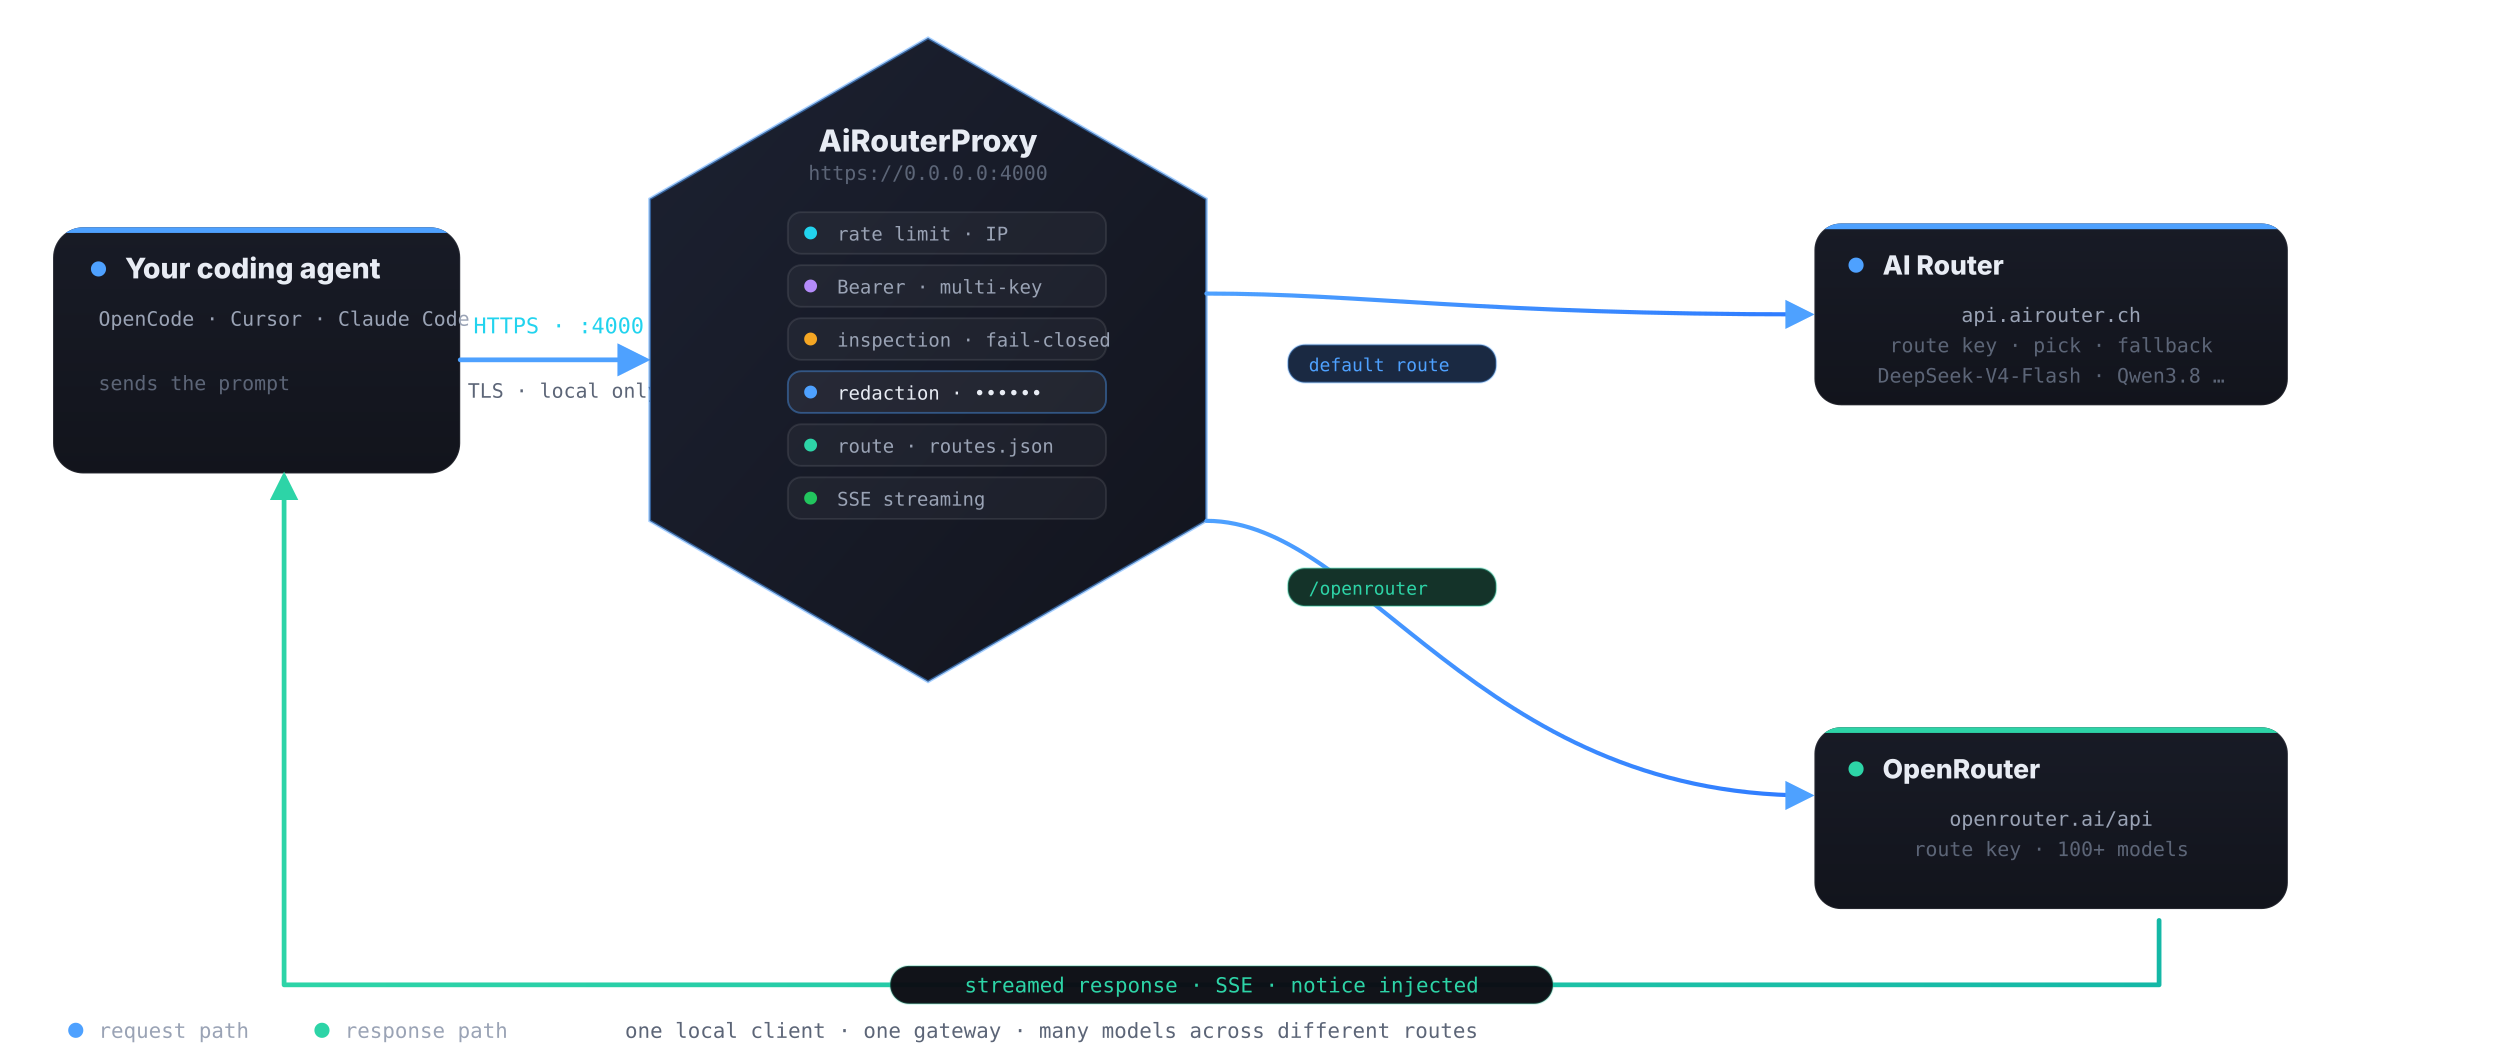
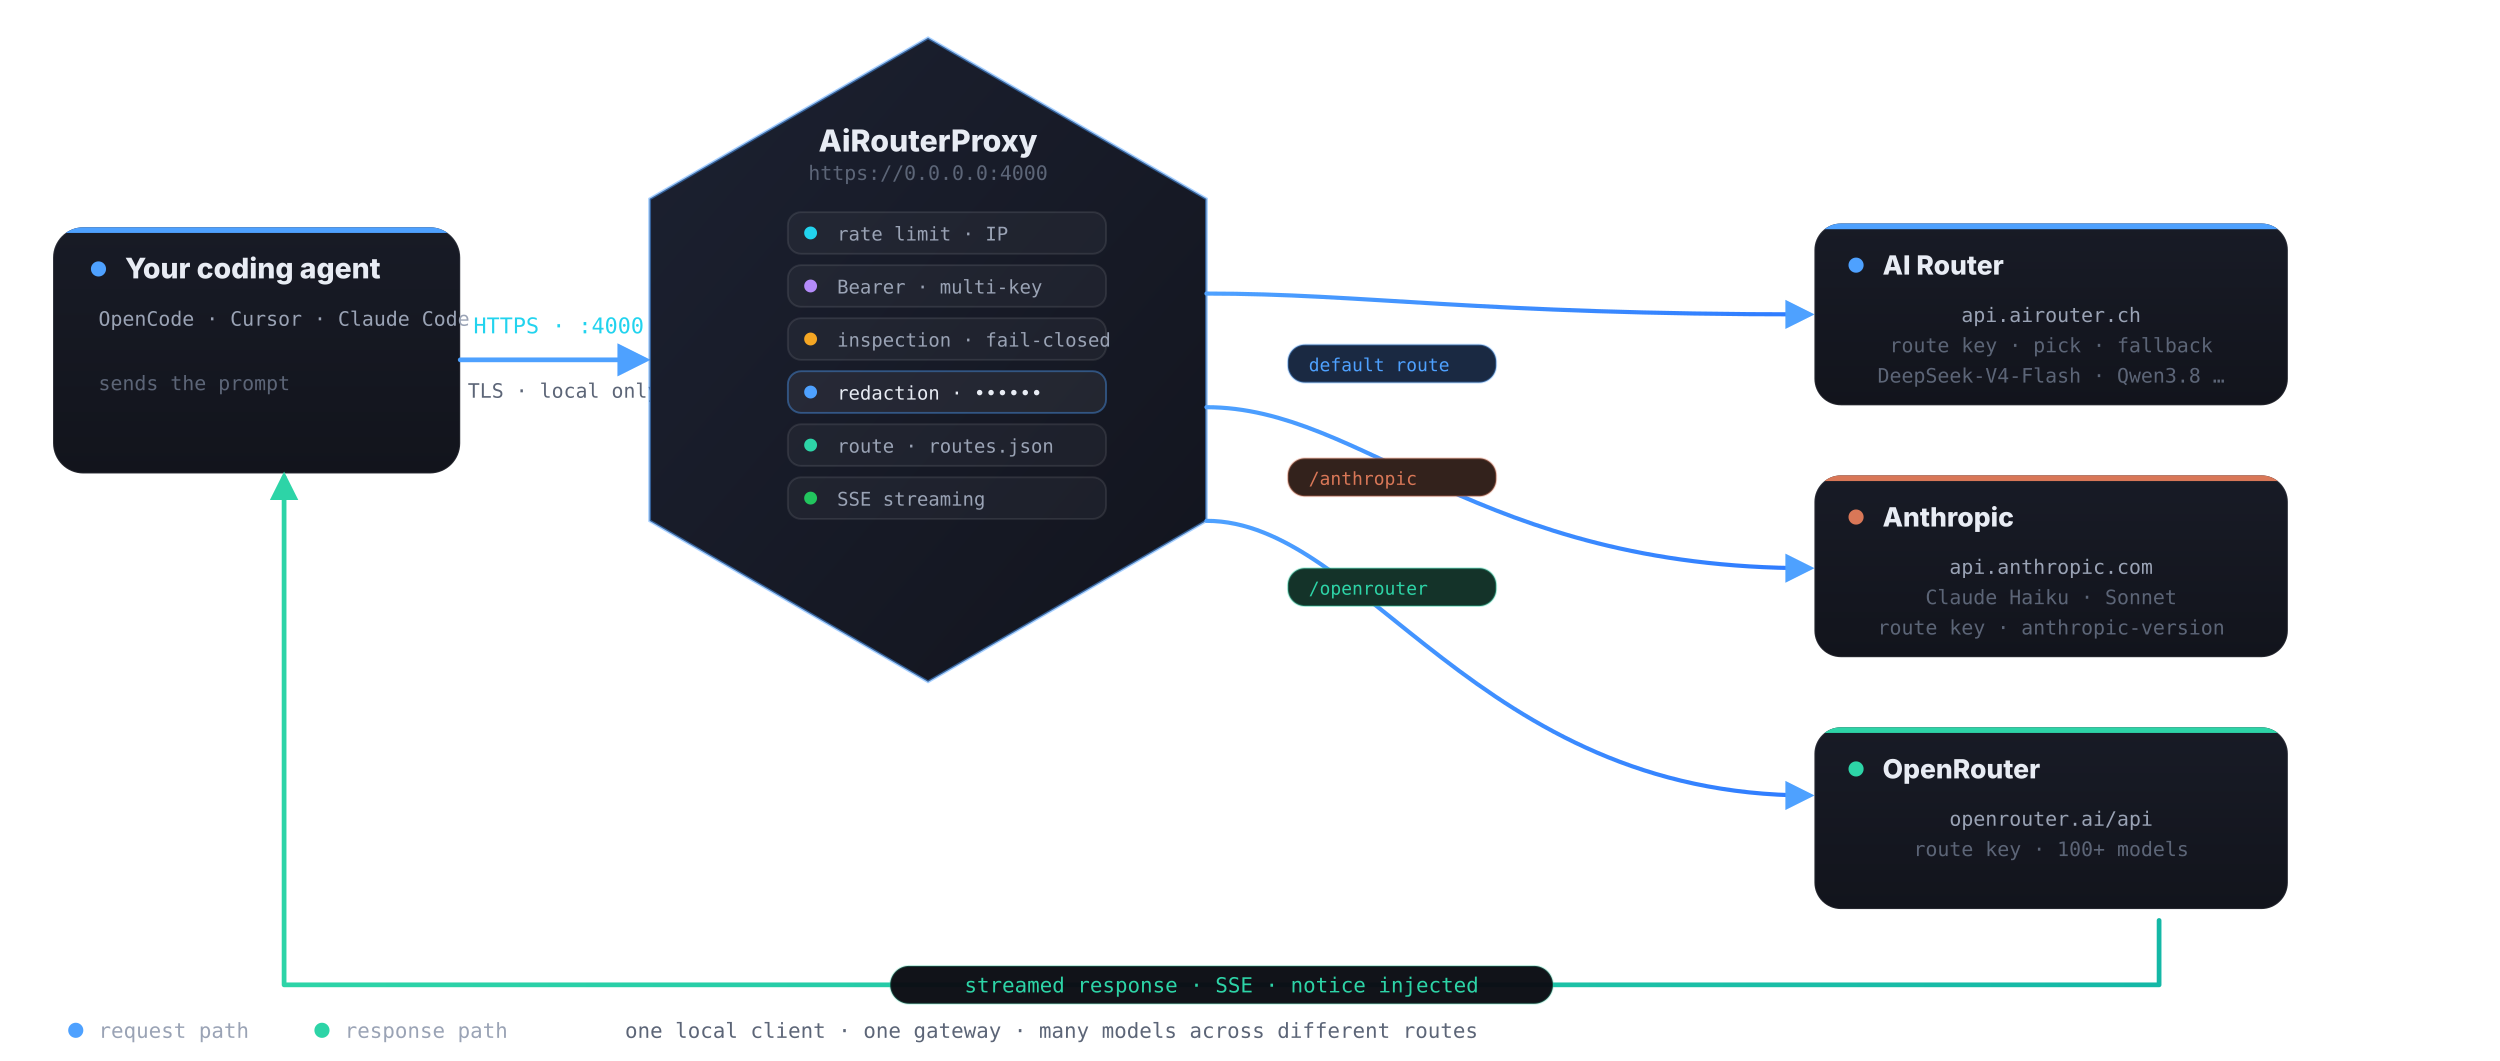
- <svg xmlns="http://www.w3.org/2000/svg" viewBox="0 0 1320 560" preserveAspectRatio="xMidYMid meet" role="img" aria-label="Local workflow: one coding agent through AiRouterProxy into multiple routes (AI Router and OpenRouter)">
+ <svg xmlns="http://www.w3.org/2000/svg" viewBox="0 0 1320 560" preserveAspectRatio="xMidYMid meet" role="img" aria-label="Local workflow: one coding agent through AiRouterProxy into multiple routes (AI Router, OpenRouter and Anthropic)">
  <defs>
    <linearGradient id="gCard" x1="0" y1="0" x2="0" y2="1">
      <stop offset="0" stop-color="#181b26" />
      <stop offset="1" stop-color="#12141c" />
    </linearGradient>
    <linearGradient id="gReq" x1="0" y1="0" x2="1" y2="0">
      <stop offset="0" stop-color="#4ea1ff" />
      <stop offset="1" stop-color="#2e7bff" />
    </linearGradient>
    <linearGradient id="gRes" x1="0" y1="0" x2="1" y2="0">
      <stop offset="0" stop-color="#2dd4a7" />
      <stop offset="1" stop-color="#14b8a6" />
    </linearGradient>
    <linearGradient id="gProxy" x1="0" y1="0" x2="1" y2="1">
      <stop offset="0" stop-color="#1c2131" />
      <stop offset="1" stop-color="#12141d" />
    </linearGradient>
    <clipPath id="clipAgent">
      <rect x="28" y="120" width="215" height="130" rx="16" />
    </clipPath>
    <clipPath id="clipUpstreamA">
      <rect x="958" y="118" width="250" height="96" rx="14" />
    </clipPath>
    <clipPath id="clipUpstreamB">
      <rect x="958" y="384" width="250" height="96" rx="14" />
+     </clipPath>
+     <clipPath id="clipUpstreamC">
+       <rect x="958" y="251" width="250" height="96" rx="14" />
    </clipPath>
    <marker id="aReq" viewBox="0 0 10 10" refX="8" refY="5" markerWidth="7" markerHeight="7" orient="auto-start-reverse">
      <path d="M0,0 L10,5 L0,10 z" fill="#4ea1ff" />
    </marker>
    <marker id="aRes" viewBox="0 0 10 10" refX="8" refY="5" markerWidth="7" markerHeight="7" orient="auto-start-reverse">
      <path d="M0,0 L10,5 L0,10 z" fill="#2dd4a7" />
    </marker>
    <marker id="aUp" viewBox="0 0 10 10" refX="8" refY="5" markerWidth="6" markerHeight="6" orient="auto">
      <path d="M0,0 L10,5 L0,10 z" fill="#2dd4a7" />
    </marker>
  </defs>
  <g>
    <rect x="28" y="120" width="215" height="130" rx="16" fill="url(#gCard)" stroke="rgba(255,255,255,0.09)" />
    <rect x="28" y="120" width="215" height="3" fill="#4ea1ff" clip-path="url(#clipAgent)" />
    <circle cx="52" cy="142" r="4" fill="#4ea1ff" />
    <text x="66" y="147" font-family="'Inter',system-ui,sans-serif" font-size="15" font-weight="800" fill="#e8ecf4">
    Your coding agent
  </text>
    <text x="52" y="172" font-family="'JetBrains Mono',Consolas,monospace" font-size="10.5" fill="#9aa3b5">
    OpenCode · Cursor · Claude Code
  </text>
    <text x="52" y="206" font-family="'JetBrains Mono',Consolas,monospace" font-size="10.5" fill="#5c6577">
    sends the prompt
  </text>
  </g>
  <g>
    <path d="M243,190 L340,190" stroke="#4ea1ff" stroke-width="2.5" fill="none" marker-end="url(#aReq)" stroke-linecap="round" />
    <text x="250" y="176" font-family="'JetBrains Mono',Consolas,monospace" font-size="11.5" fill="#22d3ee">HTTPS · :4000</text>
    <text x="247" y="210" font-family="'JetBrains Mono',Consolas,monospace" font-size="10.5" fill="#5c6577">TLS · local only</text>
  </g>
  <g>
    <path d="M490,20 L637,105 L637,275 L490,360 L343,275 L343,105 Z" fill="url(#gProxy)" stroke="rgba(78,161,255,0.5)" stroke-width="1.5" />
    <text x="490" y="80" text-anchor="middle" font-family="'Inter',system-ui,sans-serif" font-size="16" font-weight="800" fill="#e8ecf4">AiRouterProxy</text>
    <text x="490" y="95" text-anchor="middle" font-family="'JetBrains Mono',Consolas,monospace" font-size="10.5" fill="#5c6577">https://0.0.0.0:4000</text>
    <g font-family="'JetBrains Mono',Consolas,monospace" font-size="10">
      <rect x="416" y="112" width="168" height="22" rx="7" fill="rgba(255,255,255,0.04)" stroke="rgba(255,255,255,0.09)" />
      <circle cx="428" cy="123" r="3.4" fill="#22d3ee" />
      <text x="442" y="127" fill="#9aa3b5">rate limit · IP</text>
      <rect x="416" y="140" width="168" height="22" rx="7" fill="rgba(255,255,255,0.04)" stroke="rgba(255,255,255,0.09)" />
      <circle cx="428" cy="151" r="3.4" fill="#b48bfa" />
      <text x="442" y="155" fill="#9aa3b5">Bearer · multi-key</text>
      <rect x="416" y="168" width="168" height="22" rx="7" fill="rgba(255,255,255,0.04)" stroke="rgba(255,255,255,0.09)" />
      <circle cx="428" cy="179" r="3.4" fill="#f5a623" />
      <text x="442" y="183" fill="#9aa3b5">inspection · fail-closed</text>
      <rect x="416" y="196" width="168" height="22" rx="7" fill="rgba(255,255,255,0.06)" stroke="rgba(78,161,255,0.4)" />
      <circle cx="428" cy="207" r="3.4" fill="#4ea1ff" />
      <text x="442" y="211" fill="#e8ecf4">redaction · ••••••</text>
      <rect x="416" y="224" width="168" height="22" rx="7" fill="rgba(255,255,255,0.04)" stroke="rgba(255,255,255,0.09)" />
      <circle cx="428" cy="235" r="3.4" fill="#2dd4a7" />
      <text x="442" y="239" fill="#9aa3b5">route · routes.json</text>
      <rect x="416" y="252" width="168" height="22" rx="7" fill="rgba(255,255,255,0.04)" stroke="rgba(255,255,255,0.09)" />
      <circle cx="428" cy="263" r="3.4" fill="#22c55e" />
      <text x="442" y="267" fill="#9aa3b5">SSE streaming</text>
    </g>
  </g>
  <g fill="none">
    <path d="M637,155 C720,155 780,166 955,166" stroke="url(#gReq)" stroke-width="2.2" marker-end="url(#aReq)" stroke-linecap="round" />
+     <path d="M637,215 C720,215 780,300 955,300" stroke="url(#gReq)" stroke-width="2.2" marker-end="url(#aReq)" stroke-linecap="round" />
    <path d="M637,275 C720,275 780,420 955,420" stroke="url(#gReq)" stroke-width="2.2" marker-end="url(#aReq)" stroke-linecap="round" />
  </g>
  <g font-family="'JetBrains Mono',Consolas,monospace">
    <rect x="680" y="182" width="110" height="20" rx="9" fill="#1a2942" stroke="rgba(78,161,255,0.35)" />
    <text x="691" y="196" font-size="9.5" fill="#4ea1ff">default route</text>
+     <rect x="680" y="242" width="110" height="20" rx="9" fill="#33221c" stroke="rgba(217,119,87,0.35)" />
+     <text x="691" y="256" font-size="9.5" fill="#d97757">/anthropic</text>
    <rect x="680" y="300" width="110" height="20" rx="9" fill="#143329" stroke="rgba(45,212,167,0.35)" />
    <text x="691" y="314" font-size="9.5" fill="#2dd4a7">/openrouter</text>
  </g>
  <g>
    <rect x="958" y="118" width="250" height="96" rx="14" fill="url(#gCard)" stroke="rgba(255,255,255,0.09)" />
    <rect x="958" y="118" width="250" height="3" fill="#4ea1ff" clip-path="url(#clipUpstreamA)" />
    <circle cx="980" cy="140" r="4" fill="#4ea1ff" />
    <text x="994" y="145" font-family="'Inter',system-ui,sans-serif" font-size="14" font-weight="800" fill="#e8ecf4">AI Router</text>
    <text x="1083" y="170" text-anchor="middle" font-family="'JetBrains Mono',Consolas,monospace" font-size="10.5" fill="#9aa3b5">api.airouter.ch</text>
    <text x="1083" y="186" text-anchor="middle" font-family="'JetBrains Mono',Consolas,monospace" font-size="10.5" fill="#5c6577">route key · pick · fallback</text>
    <text x="1083" y="202" text-anchor="middle" font-family="'JetBrains Mono',Consolas,monospace" font-size="10.5" fill="#5c6577">DeepSeek-V4-Flash · Qwen3.8 …</text>
    <rect x="958" y="384" width="250" height="96" rx="14" fill="url(#gCard)" stroke="rgba(255,255,255,0.09)" />
    <rect x="958" y="384" width="250" height="3" fill="#2dd4a7" clip-path="url(#clipUpstreamB)" />
    <circle cx="980" cy="406" r="4" fill="#2dd4a7" />
    <text x="994" y="411" font-family="'Inter',system-ui,sans-serif" font-size="14" font-weight="800" fill="#e8ecf4">OpenRouter</text>
    <text x="1083" y="436" text-anchor="middle" font-family="'JetBrains Mono',Consolas,monospace" font-size="10.5" fill="#9aa3b5">openrouter.ai/api</text>
    <text x="1083" y="452" text-anchor="middle" font-family="'JetBrains Mono',Consolas,monospace" font-size="10.5" fill="#5c6577">route key · 100+ models</text>
+     <rect x="958" y="251" width="250" height="96" rx="14" fill="url(#gCard)" stroke="rgba(255,255,255,0.09)" />
+     <rect x="958" y="251" width="250" height="3" fill="#d97757" clip-path="url(#clipUpstreamC)" />
+     <circle cx="980" cy="273" r="4" fill="#d97757" />
+     <text x="994" y="278" font-family="'Inter',system-ui,sans-serif" font-size="14" font-weight="800" fill="#e8ecf4">Anthropic</text>
+     <text x="1083" y="303" text-anchor="middle" font-family="'JetBrains Mono',Consolas,monospace" font-size="10.5" fill="#9aa3b5">api.anthropic.com</text>
+     <text x="1083" y="319" text-anchor="middle" font-family="'JetBrains Mono',Consolas,monospace" font-size="10.5" fill="#5c6577">Claude Haiku · Sonnet</text>
+     <text x="1083" y="335" text-anchor="middle" font-family="'JetBrains Mono',Consolas,monospace" font-size="10.5" fill="#5c6577">route key · anthropic-version</text>
  </g>
  <g>
    <path d="M1140,486 L1140,520 L150,520 L150,252" stroke="url(#gRes)" stroke-width="2.5" fill="none" marker-end="url(#aUp)" stroke-linecap="round" stroke-linejoin="round" />
    <rect x="470" y="510" width="350" height="20" rx="10" fill="rgba(11,13,19,0.97)" stroke="rgba(45,212,167,0.25)" />
    <text x="645" y="524" text-anchor="middle" font-family="'JetBrains Mono',Consolas,monospace" font-size="11" fill="#2dd4a7">streamed response · SSE · notice injected</text>
  </g>
  <g font-family="'JetBrains Mono',Consolas,monospace" font-size="11">
    <circle cx="40" cy="544" r="4" fill="#4ea1ff" />
    <text x="52" y="548" fill="#9aa3b5">request path</text>
    <circle cx="170" cy="544" r="4" fill="#2dd4a7" />
    <text x="182" y="548" fill="#9aa3b5">response path</text>
    <text x="330" y="548" fill="#5c6577">one local client · one gateway · many models across different routes</text>
  </g>
</svg>
